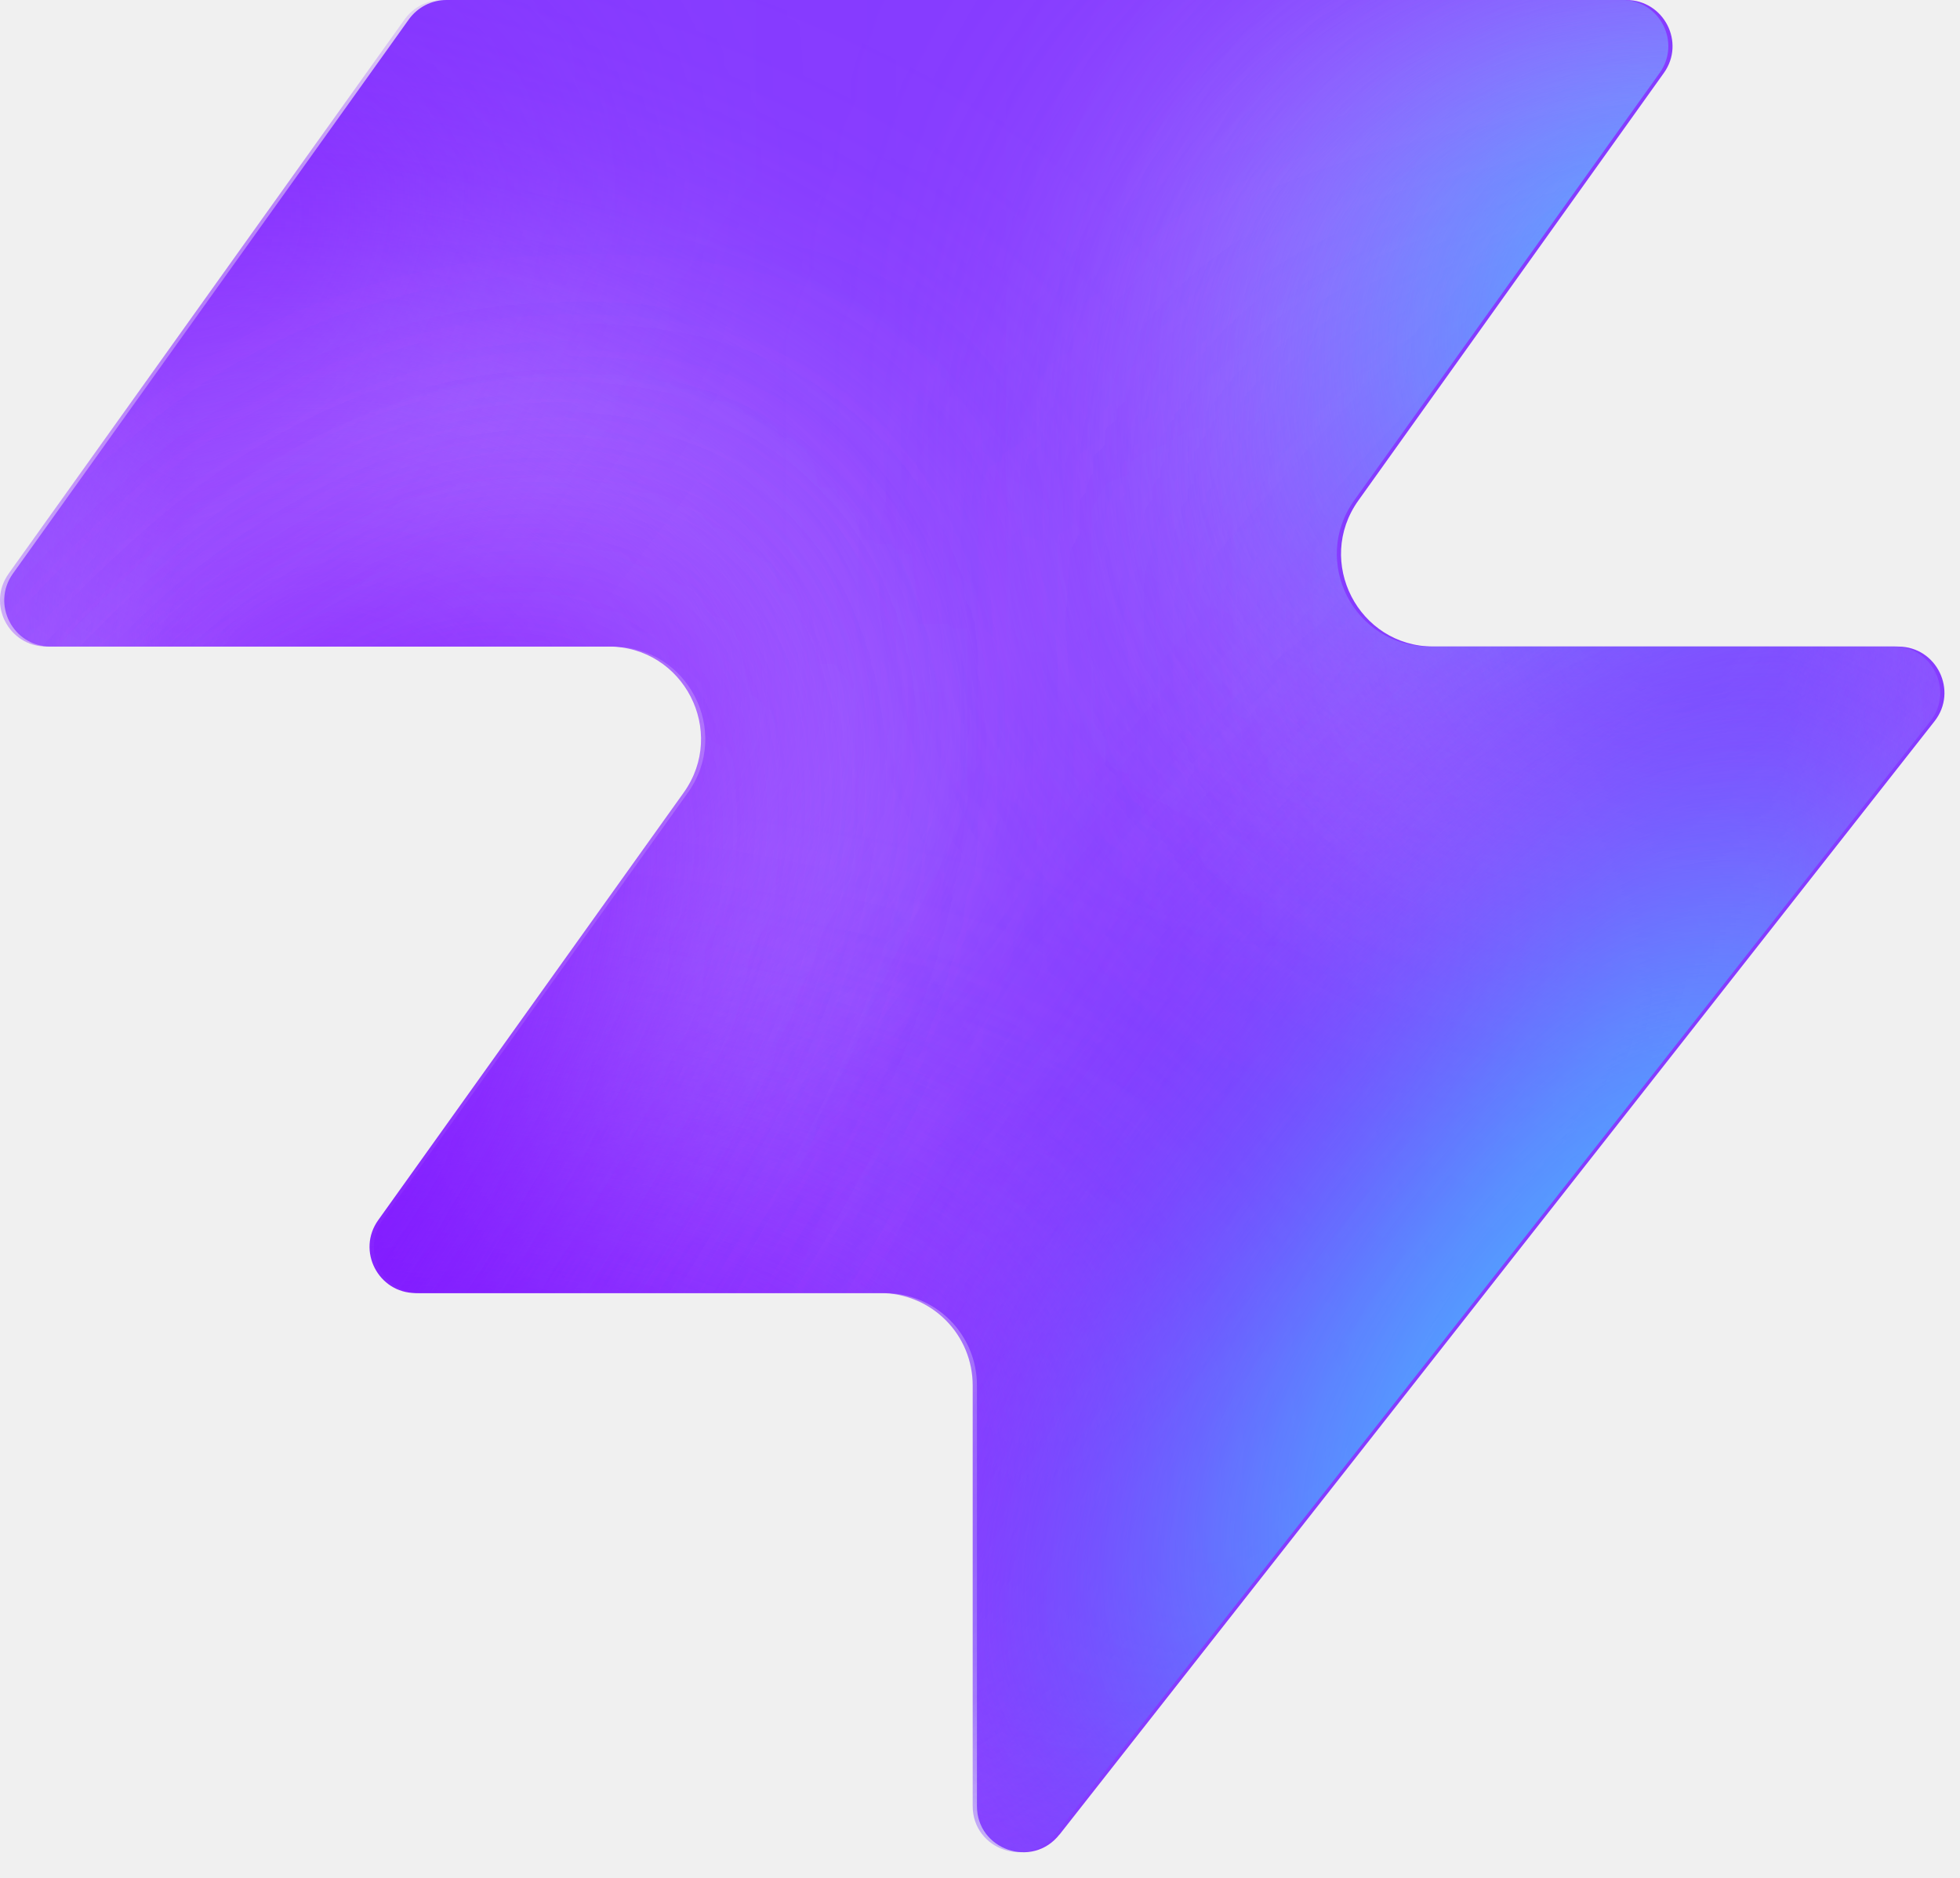
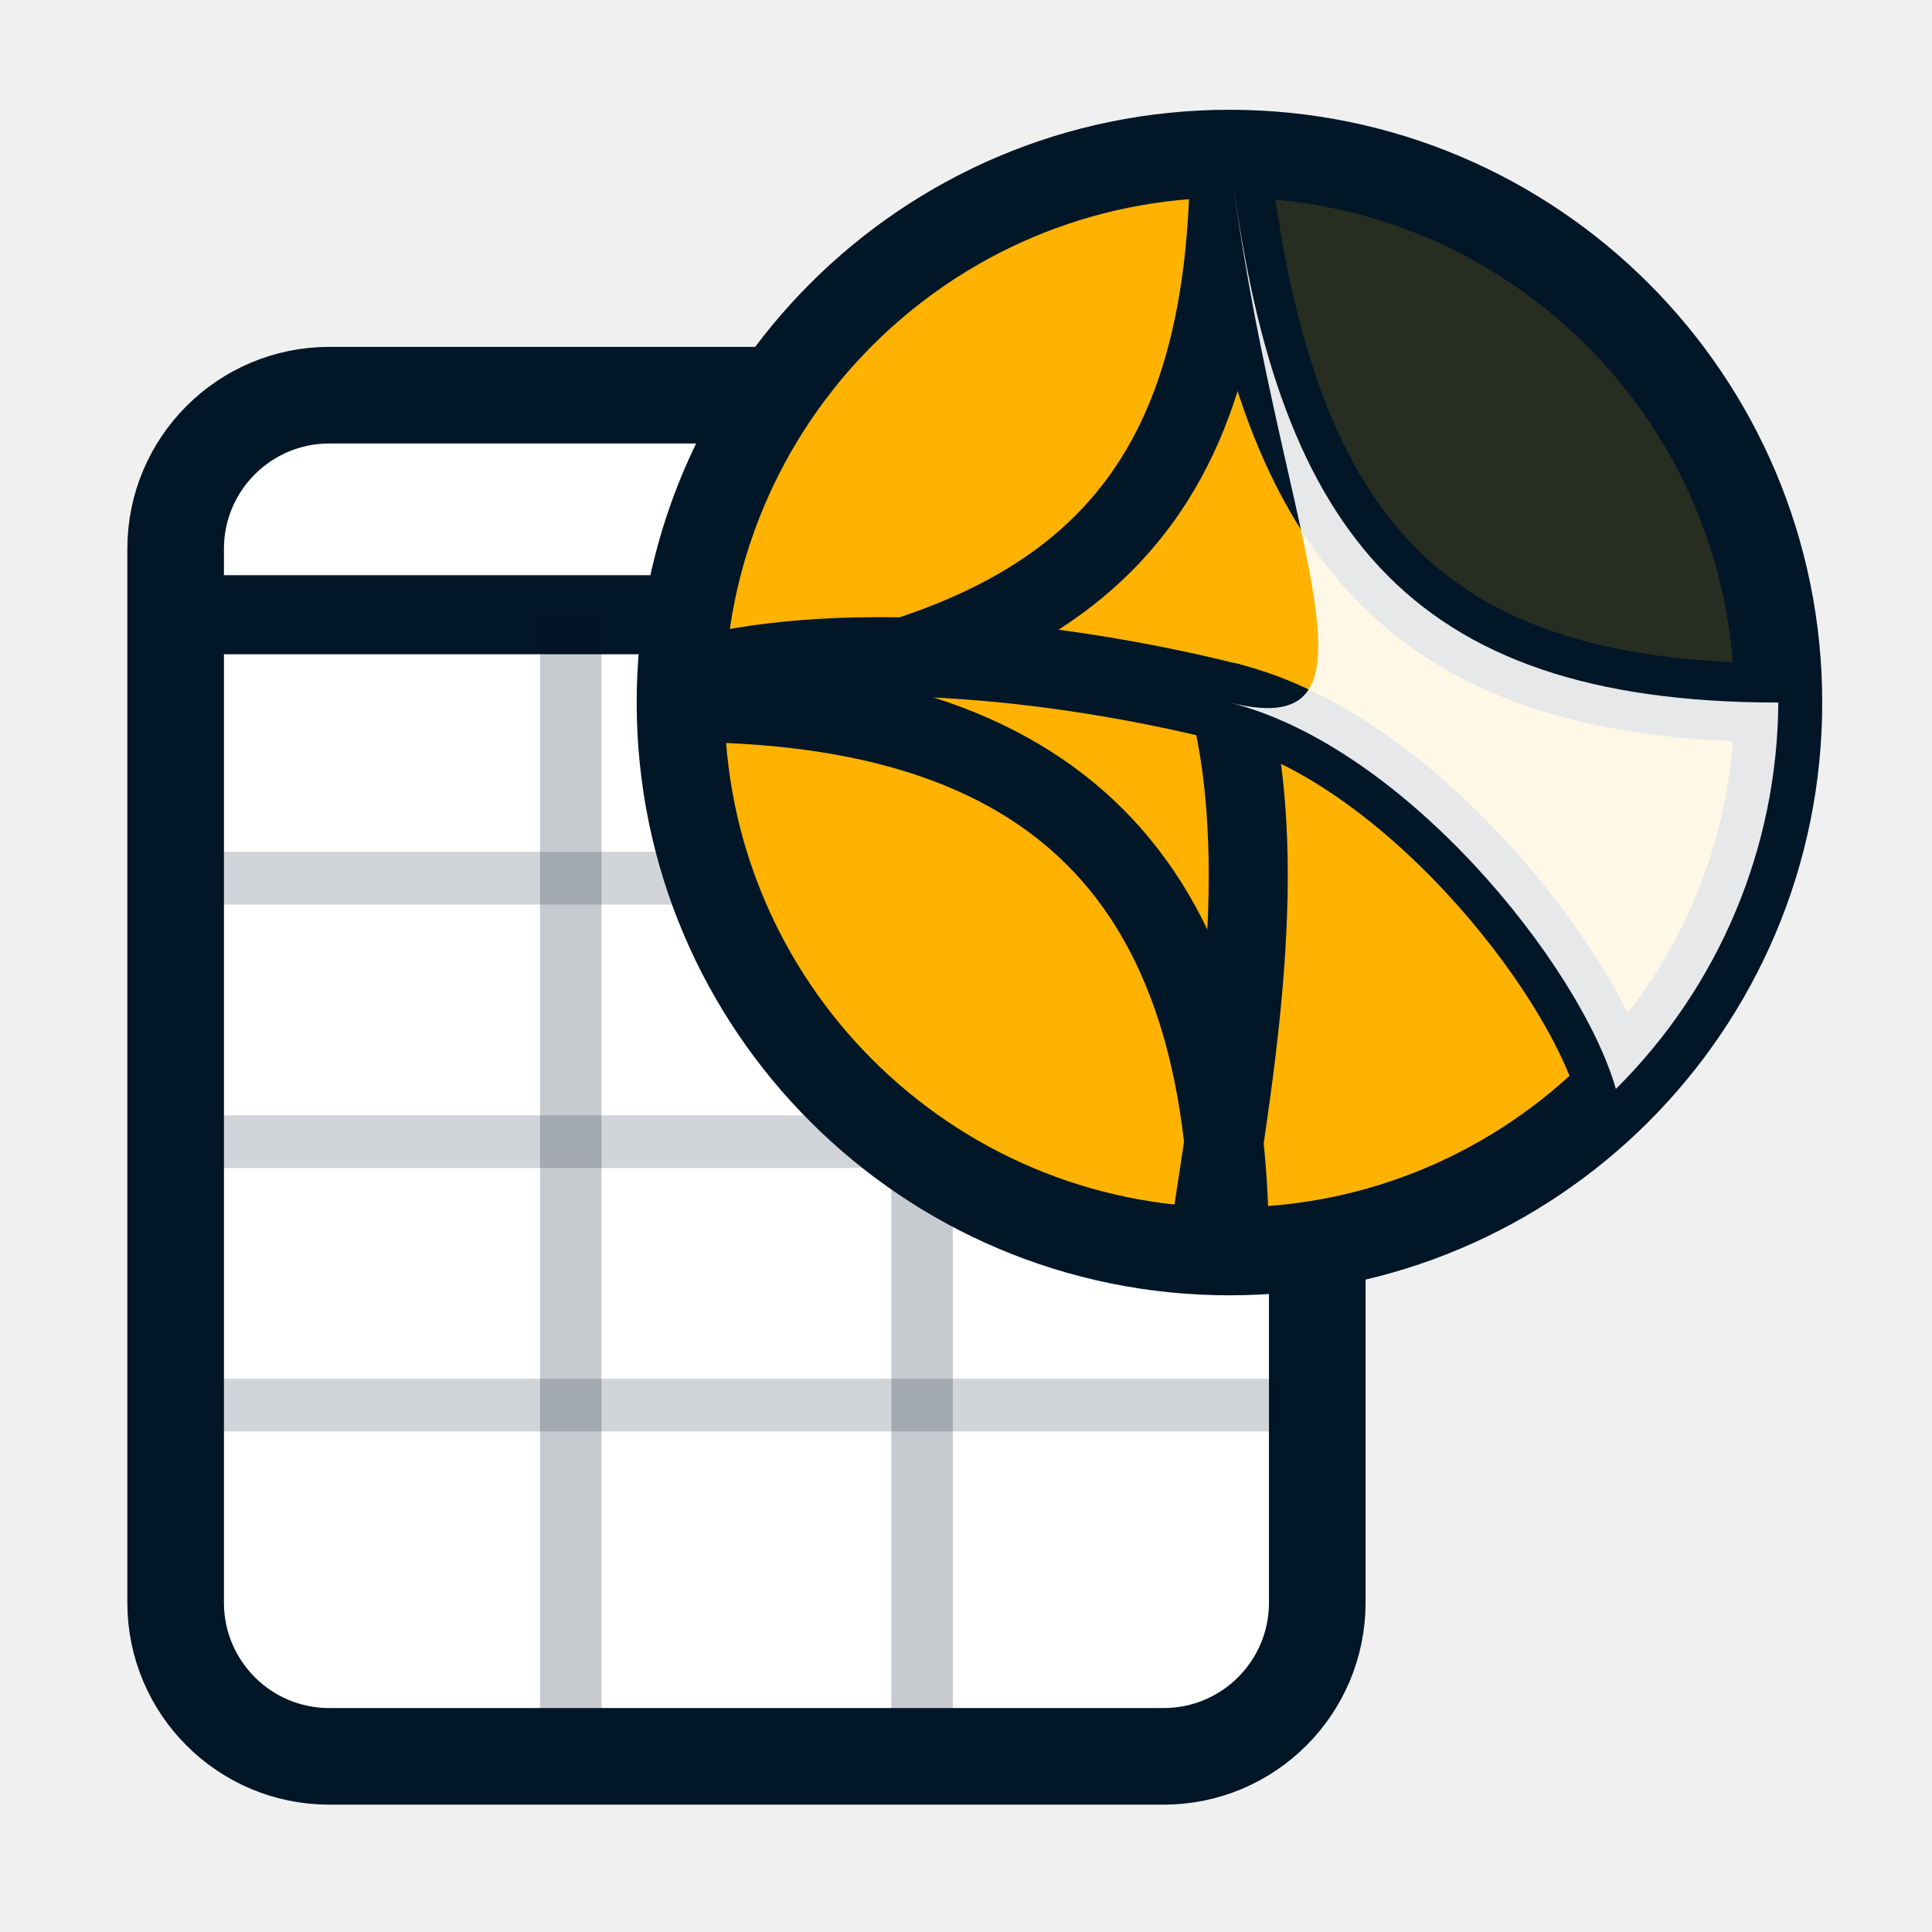
- <svg xmlns="http://www.w3.org/2000/svg" width="48" height="46" fill="none" viewBox="0 0 48 46">
-   <path fill="#863bff" d="M25.946 44.938c-.664.845-2.021.375-2.021-.698V33.937a2.26 2.26 0 0 0-2.262-2.262H10.287c-.92 0-1.456-1.04-.92-1.788l7.48-10.471c1.07-1.497 0-3.578-1.842-3.578H1.237c-.92 0-1.456-1.04-.92-1.788L10.013.474c.214-.297.556-.474.92-.474h28.894c.92 0 1.456 1.04.92 1.788l-7.48 10.471c-1.07 1.498 0 3.579 1.842 3.579h11.377c.943 0 1.473 1.088.89 1.83L25.947 44.94z" style="fill:#863bff;fill:color(display-p3 .525 .23 1);fill-opacity:1" />
-   <mask id="a" width="48" height="46" x="0" y="0" maskUnits="userSpaceOnUse" style="mask-type:alpha">
-     <path fill="#000" d="M25.842 44.938c-.664.844-2.021.375-2.021-.698V33.937a2.26 2.26 0 0 0-2.262-2.262H10.183c-.92 0-1.456-1.04-.92-1.788l7.48-10.471c1.07-1.498 0-3.579-1.842-3.579H1.133c-.92 0-1.456-1.04-.92-1.787L9.91.473c.214-.297.556-.474.92-.474h28.894c.92 0 1.456 1.04.92 1.788l-7.48 10.471c-1.07 1.498 0 3.578 1.842 3.578h11.377c.943 0 1.473 1.088.89 1.832L25.843 44.94z" style="fill:#000;fill-opacity:1" />
-   </mask>
-   <g mask="url(#a)">
-     <g filter="url(#b)">
-       <ellipse cx="5.508" cy="14.704" fill="#ede6ff" rx="5.508" ry="14.704" style="fill:#ede6ff;fill:color(display-p3 .927 .903 1);fill-opacity:1" transform="matrix(.00324 1 1 -.00324 -4.47 31.516)" />
-     </g>
-     <g filter="url(#c)">
-       <ellipse cx="10.399" cy="29.851" fill="#ede6ff" rx="10.399" ry="29.851" style="fill:#ede6ff;fill:color(display-p3 .927 .903 1);fill-opacity:1" transform="matrix(.00324 1 1 -.00324 -39.328 7.883)" />
-     </g>
-     <g filter="url(#d)">
-       <ellipse cx="5.508" cy="30.487" fill="#7e14ff" rx="5.508" ry="30.487" style="fill:#7e14ff;fill:color(display-p3 .492 .077 1);fill-opacity:1" transform="rotate(89.814 -25.913 -14.639)scale(1 -1)" />
-     </g>
-     <g filter="url(#e)">
-       <ellipse cx="5.508" cy="30.599" fill="#7e14ff" rx="5.508" ry="30.599" style="fill:#7e14ff;fill:color(display-p3 .492 .077 1);fill-opacity:1" transform="rotate(89.814 -32.644 -3.334)scale(1 -1)" />
-     </g>
-     <g filter="url(#f)">
-       <ellipse cx="5.508" cy="30.599" fill="#7e14ff" rx="5.508" ry="30.599" style="fill:#7e14ff;fill:color(display-p3 .492 .077 1);fill-opacity:1" transform="matrix(.00324 1 1 -.00324 -34.34 30.47)" />
-     </g>
-     <g filter="url(#g)">
-       <ellipse cx="14.072" cy="22.078" fill="#ede6ff" rx="14.072" ry="22.078" style="fill:#ede6ff;fill:color(display-p3 .927 .903 1);fill-opacity:1" transform="rotate(93.35 24.506 48.493)scale(-1 1)" />
-     </g>
-     <g filter="url(#h)">
-       <ellipse cx="3.47" cy="21.501" fill="#7e14ff" rx="3.47" ry="21.501" style="fill:#7e14ff;fill:color(display-p3 .492 .077 1);fill-opacity:1" transform="rotate(89.009 28.708 47.59)scale(-1 1)" />
-     </g>
-     <g filter="url(#i)">
-       <ellipse cx="3.47" cy="21.501" fill="#7e14ff" rx="3.47" ry="21.501" style="fill:#7e14ff;fill:color(display-p3 .492 .077 1);fill-opacity:1" transform="rotate(89.009 28.708 47.59)scale(-1 1)" />
-     </g>
-     <g filter="url(#j)">
-       <ellipse cx=".387" cy="8.972" fill="#7e14ff" rx="4.407" ry="29.108" style="fill:#7e14ff;fill:color(display-p3 .492 .077 1);fill-opacity:1" transform="rotate(39.51 .387 8.972)" />
-     </g>
-     <g filter="url(#k)">
-       <ellipse cx="47.523" cy="-6.092" fill="#7e14ff" rx="4.407" ry="29.108" style="fill:#7e14ff;fill:color(display-p3 .492 .077 1);fill-opacity:1" transform="rotate(37.892 47.523 -6.092)" />
-     </g>
-     <g filter="url(#l)">
-       <ellipse cx="41.412" cy="6.333" fill="#47bfff" rx="5.971" ry="9.665" style="fill:#47bfff;fill:color(display-p3 .28 .748 1);fill-opacity:1" transform="rotate(37.892 41.412 6.333)" />
-     </g>
-     <g filter="url(#m)">
-       <ellipse cx="-1.879" cy="38.332" fill="#7e14ff" rx="4.407" ry="29.108" style="fill:#7e14ff;fill:color(display-p3 .492 .077 1);fill-opacity:1" transform="rotate(37.892 -1.88 38.332)" />
-     </g>
-     <g filter="url(#n)">
-       <ellipse cx="-1.879" cy="38.332" fill="#7e14ff" rx="4.407" ry="29.108" style="fill:#7e14ff;fill:color(display-p3 .492 .077 1);fill-opacity:1" transform="rotate(37.892 -1.88 38.332)" />
-     </g>
-     <g filter="url(#o)">
-       <ellipse cx="35.651" cy="29.907" fill="#7e14ff" rx="4.407" ry="29.108" style="fill:#7e14ff;fill:color(display-p3 .492 .077 1);fill-opacity:1" transform="rotate(37.892 35.651 29.907)" />
-     </g>
-     <g filter="url(#p)">
-       <ellipse cx="38.418" cy="32.4" fill="#47bfff" rx="5.971" ry="15.297" style="fill:#47bfff;fill:color(display-p3 .28 .748 1);fill-opacity:1" transform="rotate(37.892 38.418 32.4)" />
-     </g>
+ <svg xmlns="http://www.w3.org/2000/svg" width="64" height="64" viewBox="0 0 44 44" fill="none">
+   <rect x="4" y="9" width="26" height="31" rx="3.5" fill="#FFFFFF" stroke="#011627" stroke-width="2.2" />
+   <path d="M5 14H29" stroke="#011627" stroke-width="1.8" />
+   <path d="M13 14V39" stroke="rgba(1, 22, 39, 0.22)" stroke-width="1.4" />
+   <path d="M21 14V39" stroke="rgba(1, 22, 39, 0.22)" stroke-width="1.4" />
+   <path d="M5 20H29" stroke="rgba(1, 22, 39, 0.18)" stroke-width="1.2" />
+   <path d="M5 26H29" stroke="rgba(1, 22, 39, 0.18)" stroke-width="1.2" />
+   <path d="M5 32H29" stroke="rgba(1, 22, 39, 0.18)" stroke-width="1.2" />
+   <g transform="translate(28, 16)">
+     <circle cx="0" cy="0" r="13" fill="#FFFFFF" />
+     <circle cx="0" cy="0" r="12.5" fill="#FFB300" stroke="#011627" stroke-width="2" />
+     <path d="M -12.5 0 C -4 -1, 0 -4, 0 -12.5" fill="none" stroke="#011627" stroke-width="1.8" stroke-linecap="round" />
+     <path d="M 0 -12.5 C 1 -4, 4 0, 12.5 0" fill="none" stroke="#011627" stroke-width="1.8" stroke-linecap="round" />
+     <path d="M 0 12.5 C 0 4, -4 0, -12.5 0" fill="none" stroke="#011627" stroke-width="1.8" stroke-linecap="round" />
+     <path d="M 0 0 C 4 1, 8 6, 8.8 8.8" fill="none" stroke="#011627" stroke-width="1.8" stroke-linecap="round" />
+     <path d="M 0 0 C 1 4, 0 9, -0.5 12.5" fill="none" stroke="#011627" stroke-width="1.8" stroke-linecap="round" />
+     <path d="M 0 0 C -4 -1, -9 -1.5, -12.5 -0.5" fill="none" stroke="#011627" stroke-width="1.8" stroke-linecap="round" />
+     <path d="M 0 -12.5 C 1 -4, 4 0, 12.5 0 A 12.5 12.5 0 0 0 0 -12.5 Z" fill="#011627" opacity="0.85" />
+     <path d="M 0 0 C 4 1, 8 6, 8.8 8.8 A 12.5 12.5 0 0 0 12.5 0 C 4 0, 1 -4, 0 -12.5 C 1 -4, 4 1, 0 0 Z" fill="#FFFFFF" opacity="0.9" />
  </g>
-   <defs>
-     <filter id="b" width="60.045" height="41.654" x="-19.77" y="16.149" color-interpolation-filters="sRGB" filterUnits="userSpaceOnUse">
-       <feFlood flood-opacity="0" result="BackgroundImageFix" />
-       <feBlend in="SourceGraphic" in2="BackgroundImageFix" result="shape" />
-       <feGaussianBlur result="effect1_foregroundBlur_2002_17158" stdDeviation="7.659" />
-     </filter>
-     <filter id="c" width="90.34" height="51.437" x="-54.613" y="-7.533" color-interpolation-filters="sRGB" filterUnits="userSpaceOnUse">
-       <feFlood flood-opacity="0" result="BackgroundImageFix" />
-       <feBlend in="SourceGraphic" in2="BackgroundImageFix" result="shape" />
-       <feGaussianBlur result="effect1_foregroundBlur_2002_17158" stdDeviation="7.659" />
-     </filter>
-     <filter id="d" width="79.355" height="29.4" x="-49.64" y="2.03" color-interpolation-filters="sRGB" filterUnits="userSpaceOnUse">
-       <feFlood flood-opacity="0" result="BackgroundImageFix" />
-       <feBlend in="SourceGraphic" in2="BackgroundImageFix" result="shape" />
-       <feGaussianBlur result="effect1_foregroundBlur_2002_17158" stdDeviation="4.596" />
-     </filter>
-     <filter id="e" width="79.579" height="29.4" x="-45.045" y="20.029" color-interpolation-filters="sRGB" filterUnits="userSpaceOnUse">
-       <feFlood flood-opacity="0" result="BackgroundImageFix" />
-       <feBlend in="SourceGraphic" in2="BackgroundImageFix" result="shape" />
-       <feGaussianBlur result="effect1_foregroundBlur_2002_17158" stdDeviation="4.596" />
-     </filter>
-     <filter id="f" width="79.579" height="29.4" x="-43.513" y="21.178" color-interpolation-filters="sRGB" filterUnits="userSpaceOnUse">
-       <feFlood flood-opacity="0" result="BackgroundImageFix" />
-       <feBlend in="SourceGraphic" in2="BackgroundImageFix" result="shape" />
-       <feGaussianBlur result="effect1_foregroundBlur_2002_17158" stdDeviation="4.596" />
-     </filter>
-     <filter id="g" width="74.749" height="58.852" x="15.756" y="-17.901" color-interpolation-filters="sRGB" filterUnits="userSpaceOnUse">
-       <feFlood flood-opacity="0" result="BackgroundImageFix" />
-       <feBlend in="SourceGraphic" in2="BackgroundImageFix" result="shape" />
-       <feGaussianBlur result="effect1_foregroundBlur_2002_17158" stdDeviation="7.659" />
-     </filter>
-     <filter id="h" width="61.377" height="25.362" x="23.548" y="2.284" color-interpolation-filters="sRGB" filterUnits="userSpaceOnUse">
-       <feFlood flood-opacity="0" result="BackgroundImageFix" />
-       <feBlend in="SourceGraphic" in2="BackgroundImageFix" result="shape" />
-       <feGaussianBlur result="effect1_foregroundBlur_2002_17158" stdDeviation="4.596" />
-     </filter>
-     <filter id="i" width="61.377" height="25.362" x="23.548" y="2.284" color-interpolation-filters="sRGB" filterUnits="userSpaceOnUse">
-       <feFlood flood-opacity="0" result="BackgroundImageFix" />
-       <feBlend in="SourceGraphic" in2="BackgroundImageFix" result="shape" />
-       <feGaussianBlur result="effect1_foregroundBlur_2002_17158" stdDeviation="4.596" />
-     </filter>
-     <filter id="j" width="56.045" height="63.649" x="-27.636" y="-22.853" color-interpolation-filters="sRGB" filterUnits="userSpaceOnUse">
-       <feFlood flood-opacity="0" result="BackgroundImageFix" />
-       <feBlend in="SourceGraphic" in2="BackgroundImageFix" result="shape" />
-       <feGaussianBlur result="effect1_foregroundBlur_2002_17158" stdDeviation="4.596" />
-     </filter>
-     <filter id="k" width="54.814" height="64.646" x="20.116" y="-38.415" color-interpolation-filters="sRGB" filterUnits="userSpaceOnUse">
-       <feFlood flood-opacity="0" result="BackgroundImageFix" />
-       <feBlend in="SourceGraphic" in2="BackgroundImageFix" result="shape" />
-       <feGaussianBlur result="effect1_foregroundBlur_2002_17158" stdDeviation="4.596" />
-     </filter>
-     <filter id="l" width="33.541" height="35.313" x="24.641" y="-11.323" color-interpolation-filters="sRGB" filterUnits="userSpaceOnUse">
-       <feFlood flood-opacity="0" result="BackgroundImageFix" />
-       <feBlend in="SourceGraphic" in2="BackgroundImageFix" result="shape" />
-       <feGaussianBlur result="effect1_foregroundBlur_2002_17158" stdDeviation="4.596" />
-     </filter>
-     <filter id="m" width="54.814" height="64.646" x="-29.286" y="6.009" color-interpolation-filters="sRGB" filterUnits="userSpaceOnUse">
-       <feFlood flood-opacity="0" result="BackgroundImageFix" />
-       <feBlend in="SourceGraphic" in2="BackgroundImageFix" result="shape" />
-       <feGaussianBlur result="effect1_foregroundBlur_2002_17158" stdDeviation="4.596" />
-     </filter>
-     <filter id="n" width="54.814" height="64.646" x="-29.286" y="6.009" color-interpolation-filters="sRGB" filterUnits="userSpaceOnUse">
-       <feFlood flood-opacity="0" result="BackgroundImageFix" />
-       <feBlend in="SourceGraphic" in2="BackgroundImageFix" result="shape" />
-       <feGaussianBlur result="effect1_foregroundBlur_2002_17158" stdDeviation="4.596" />
-     </filter>
-     <filter id="o" width="54.814" height="64.646" x="8.244" y="-2.416" color-interpolation-filters="sRGB" filterUnits="userSpaceOnUse">
-       <feFlood flood-opacity="0" result="BackgroundImageFix" />
-       <feBlend in="SourceGraphic" in2="BackgroundImageFix" result="shape" />
-       <feGaussianBlur result="effect1_foregroundBlur_2002_17158" stdDeviation="4.596" />
-     </filter>
-     <filter id="p" width="39.409" height="43.623" x="18.713" y="10.588" color-interpolation-filters="sRGB" filterUnits="userSpaceOnUse">
-       <feFlood flood-opacity="0" result="BackgroundImageFix" />
-       <feBlend in="SourceGraphic" in2="BackgroundImageFix" result="shape" />
-       <feGaussianBlur result="effect1_foregroundBlur_2002_17158" stdDeviation="4.596" />
-     </filter>
-   </defs>
</svg>
